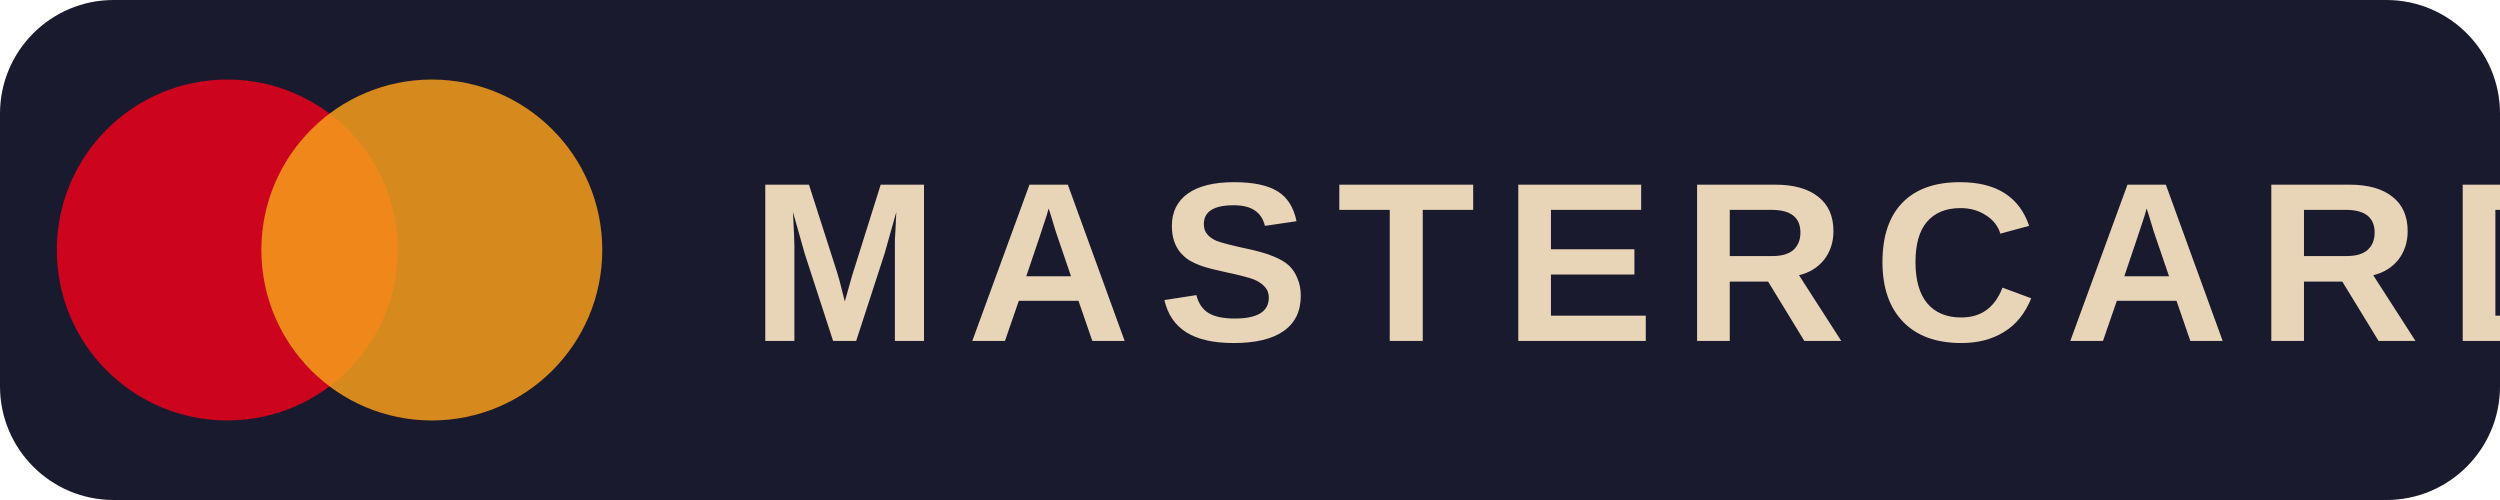
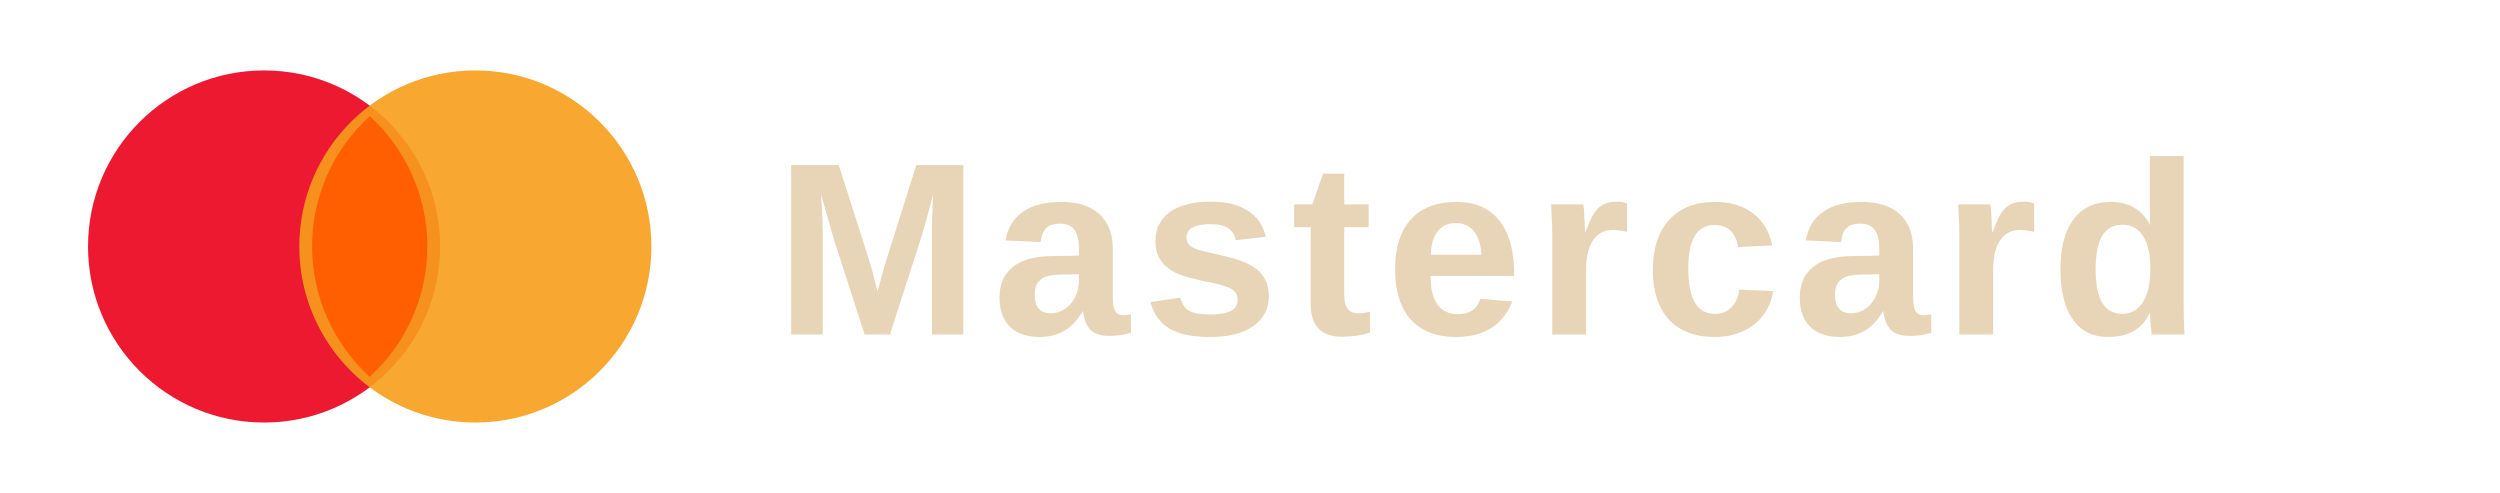
- <svg xmlns="http://www.w3.org/2000/svg" viewBox="0 0 110 22" fill="none">
-   <rect width="110" height="22" rx="5" fill="#1A1A2E" />
-   <circle cx="10" cy="11" r="7.5" fill="#EB001B" opacity="0.85" />
-   <circle cx="19" cy="11" r="7.5" fill="#F79E1B" opacity="0.85" />
-   <text x="33" y="15" fill="#e8d5b8" font-family="Arial, Helvetica, sans-serif" font-weight="bold" font-size="10" letter-spacing="1.2">MASTERCARD</text>
+ <svg xmlns="http://www.w3.org/2000/svg" viewBox="0 0 142 28" fill="none">
+   <circle cx="15" cy="14" r="10" fill="#EB001B" opacity=".9" />
+   <circle cx="27" cy="14" r="10" fill="#F79E1B" opacity=".9" />
+   <path d="M21 6.6a10 10 0 0 1 0 14.8 10 10 0 0 1 0-14.8Z" fill="#FF5F00" />
+   <text x="44" y="19" fill="#E8D5B8" font-family="Arial, Helvetica, sans-serif" font-size="14" font-weight="800" letter-spacing=".7">Mastercard</text>
</svg>
